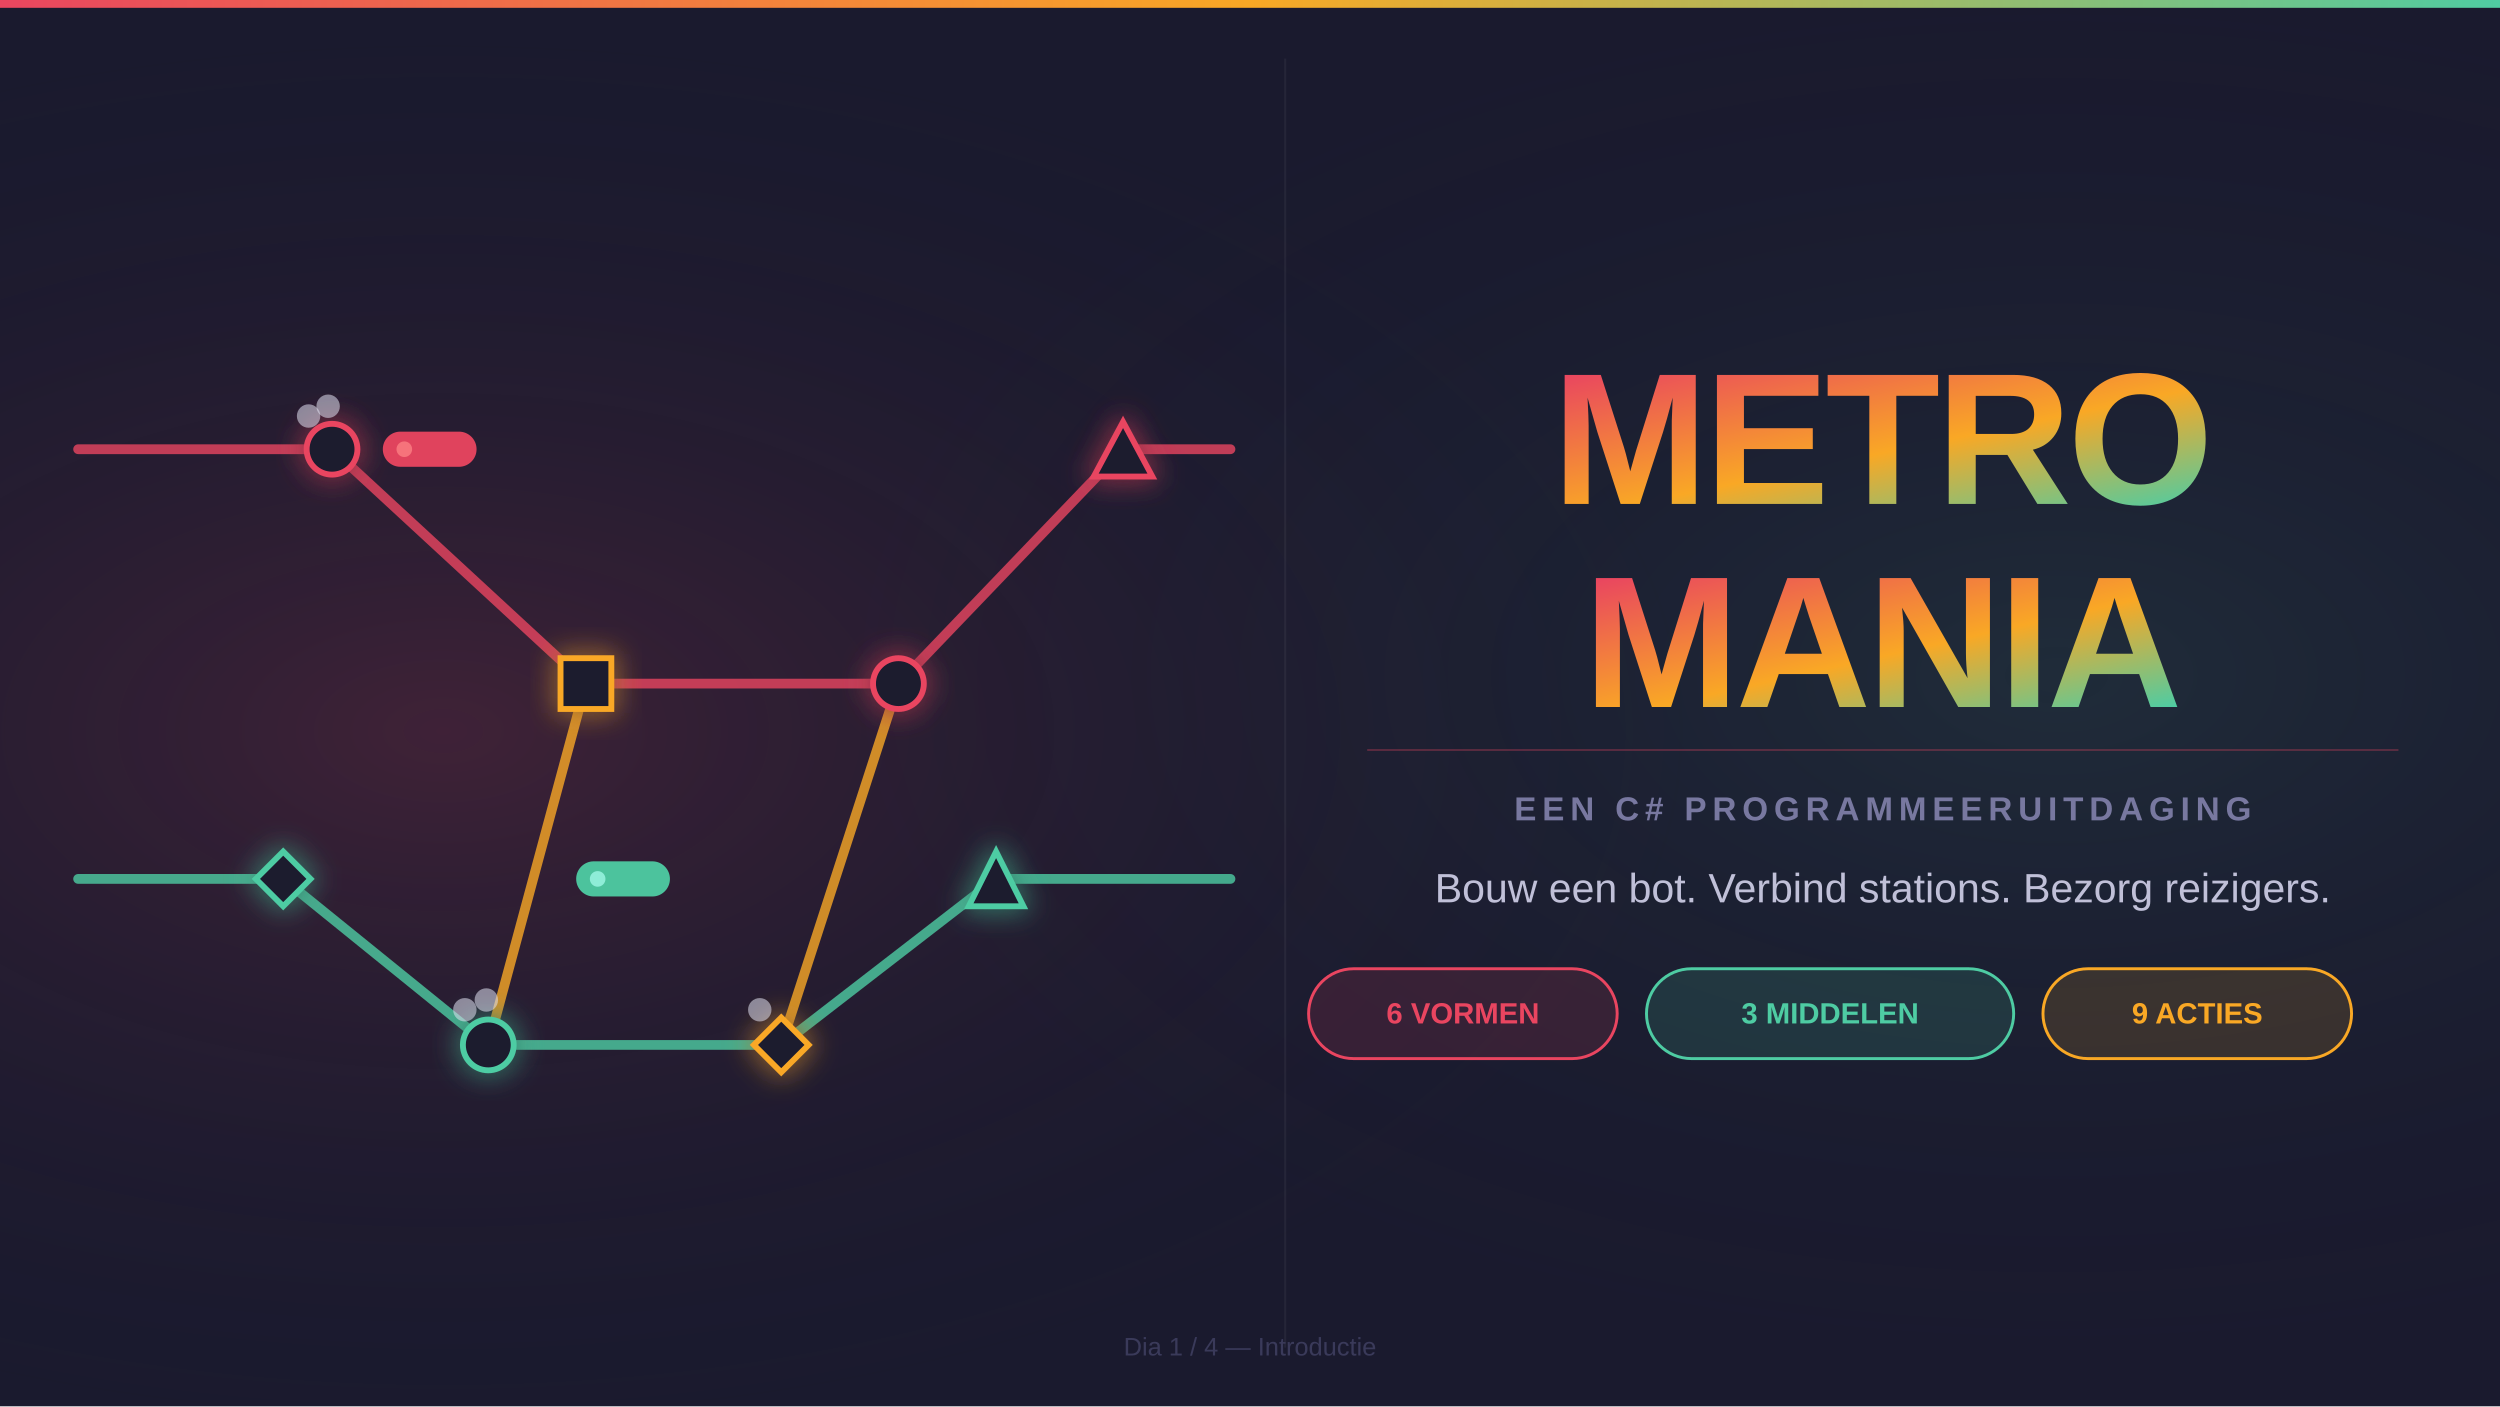
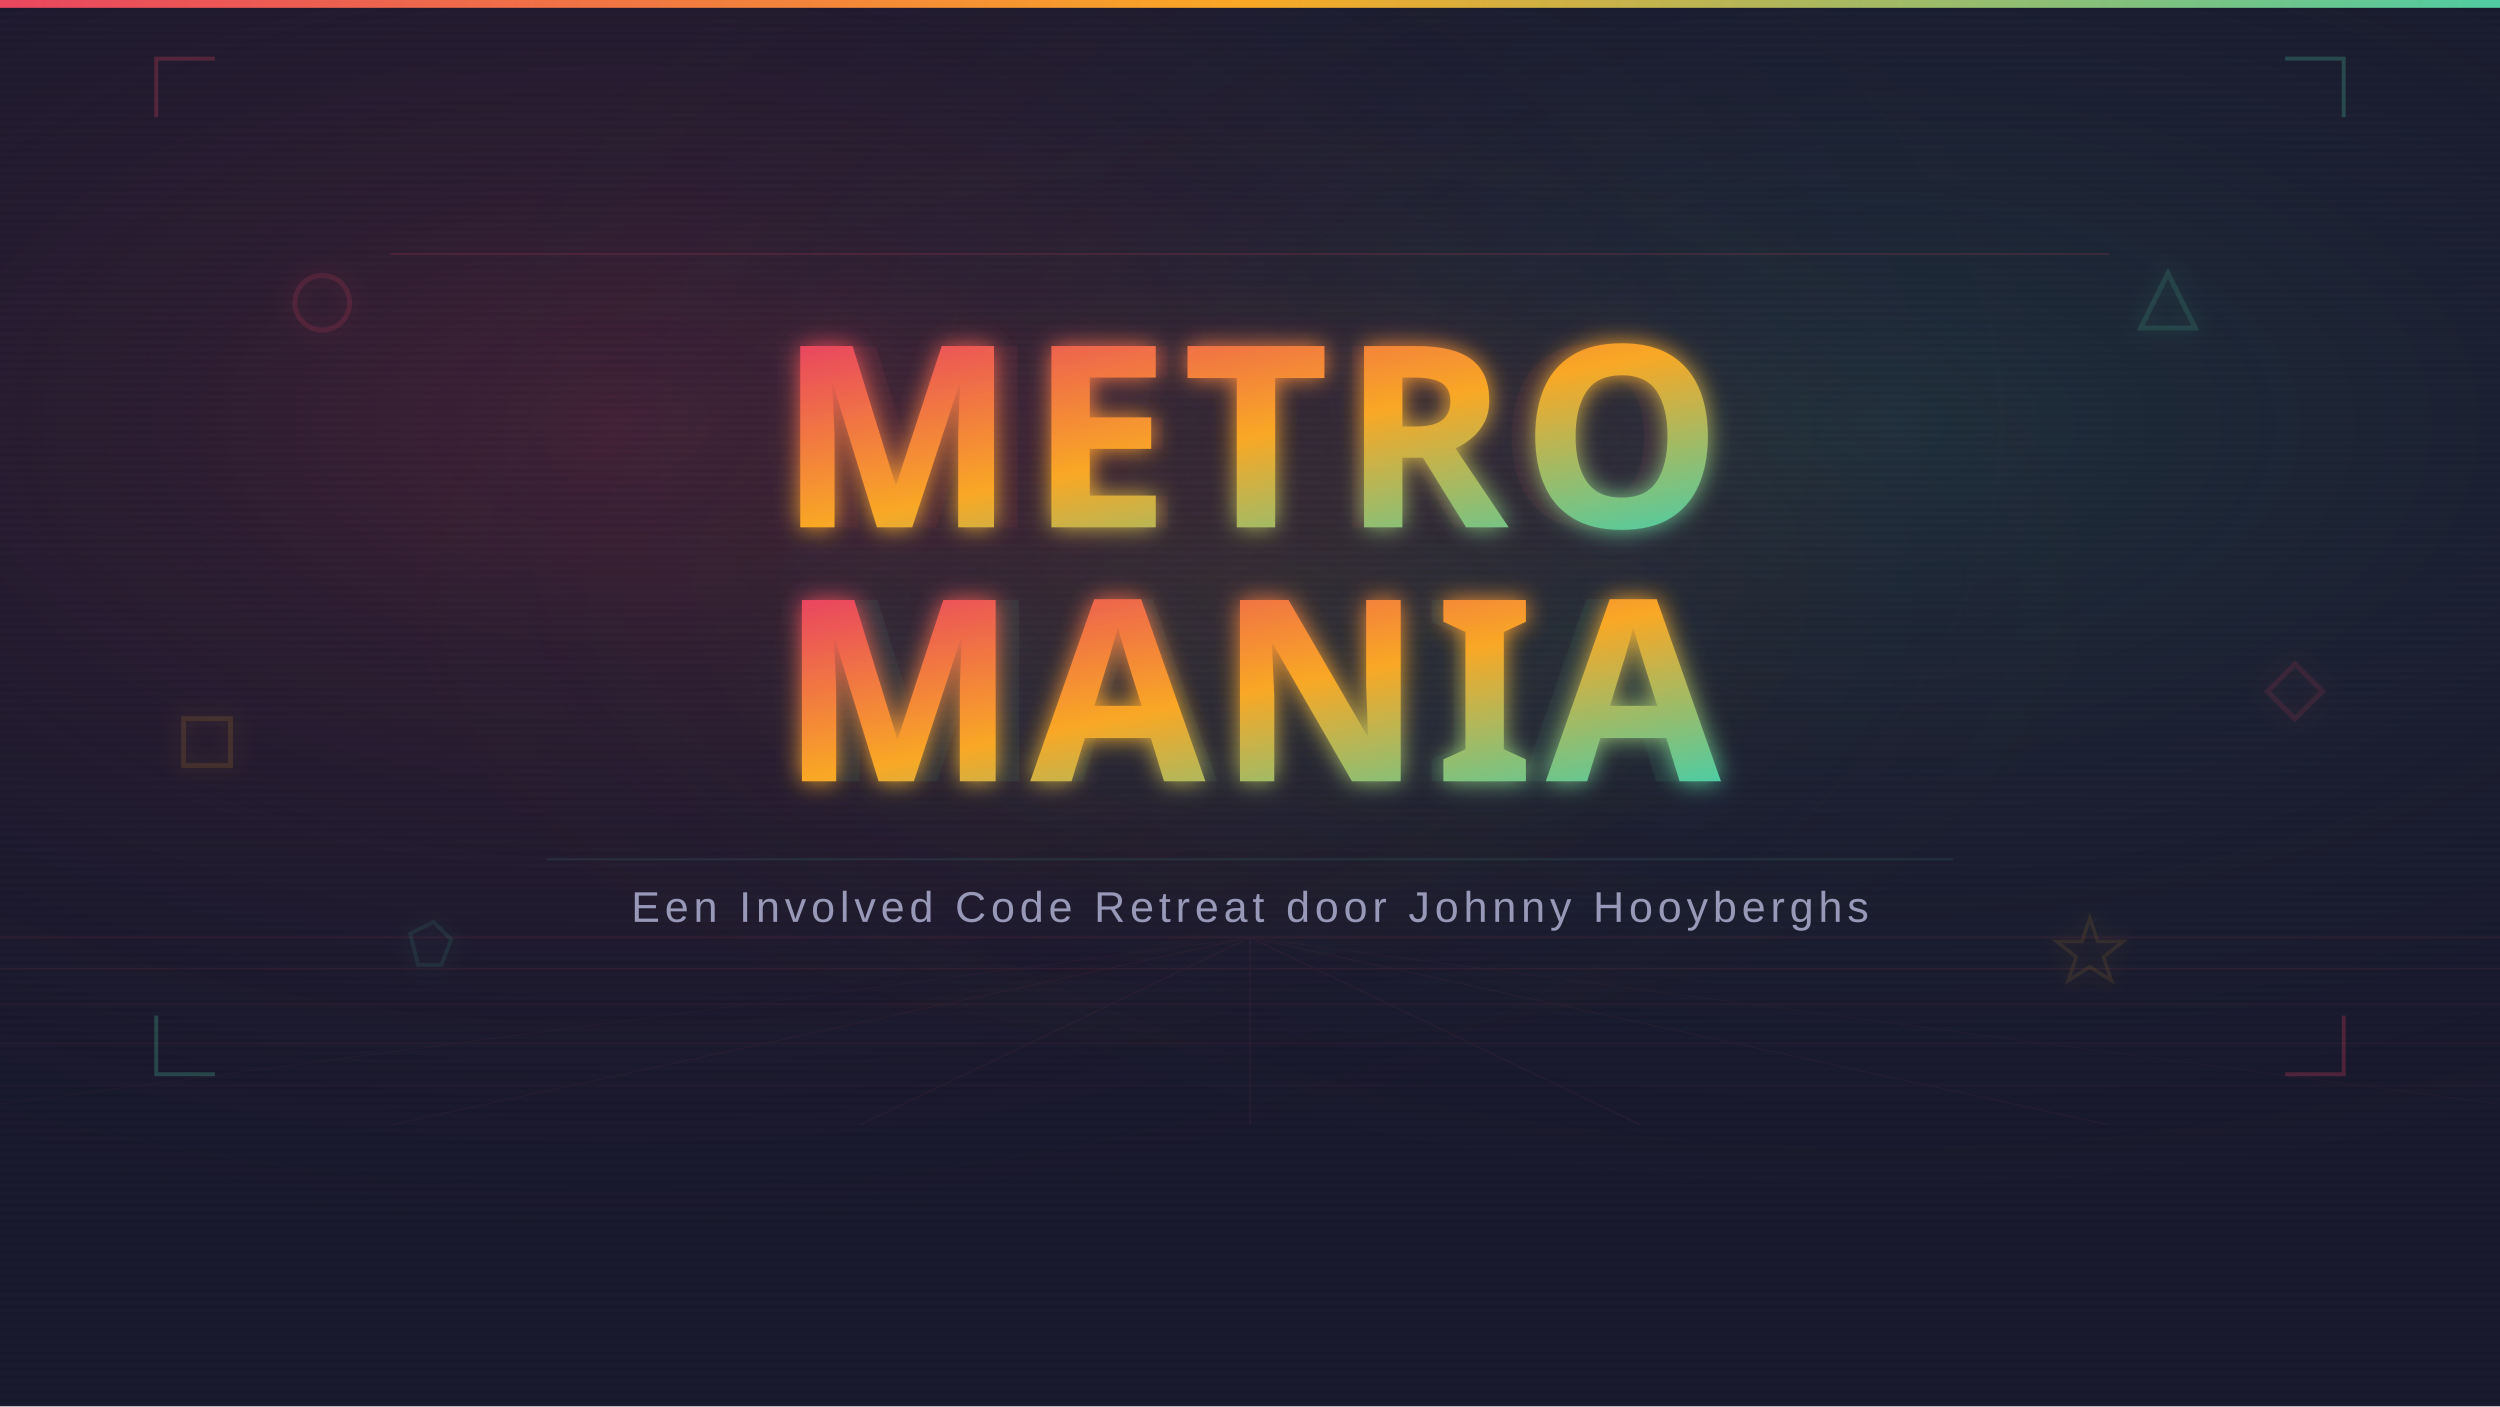
<svg xmlns="http://www.w3.org/2000/svg" viewBox="0 0 1280 720" width="1280" height="720">
  <defs>
-     <radialGradient id="gl" cx="18%" cy="52%" r="52%">
-       <stop offset="0%" stop-color="#e94560" stop-opacity="0.18" />
+     <radialGradient id="gl" cx="25%" cy="30%" r="60%">
+       <stop offset="0%" stop-color="#e94560" stop-opacity="0.20" />
      <stop offset="100%" stop-color="#1a1a2e" stop-opacity="0" />
    </radialGradient>
-     <radialGradient id="gr" cx="82%" cy="48%" r="52%">
-       <stop offset="0%" stop-color="#4ecca3" stop-opacity="0.10" />
+     <radialGradient id="gr" cx="75%" cy="30%" r="60%">
+       <stop offset="0%" stop-color="#4ecca3" stop-opacity="0.13" />
+       <stop offset="100%" stop-color="#1a1a2e" stop-opacity="0" />
+     </radialGradient>
+     <radialGradient id="gc" cx="50%" cy="42%" r="38%">
+       <stop offset="0%" stop-color="#f9a825" stop-opacity="0.07" />
      <stop offset="100%" stop-color="#1a1a2e" stop-opacity="0" />
    </radialGradient>
    <linearGradient id="tg" x1="0%" y1="0%" x2="100%" y2="100%">
      <stop offset="0%" stop-color="#e94560" />
-       <stop offset="55%" stop-color="#f9a825" />
+       <stop offset="50%" stop-color="#f9a825" />
      <stop offset="100%" stop-color="#4ecca3" />
    </linearGradient>
    <linearGradient id="tb" x1="0%" y1="0%" x2="100%" y2="0%">
      <stop offset="0%" stop-color="#e94560" />
      <stop offset="50%" stop-color="#f9a825" />
      <stop offset="100%" stop-color="#4ecca3" />
    </linearGradient>
-     <filter id="gf" x="-60%" y="-60%" width="220%" height="220%">
-       <feGaussianBlur stdDeviation="7" result="b" />
+     <filter id="neon" x="-15%" y="-15%" width="130%" height="130%">
+       <feGaussianBlur stdDeviation="6" result="b" />
      <feMerge>
        <feMergeNode in="b" />
        <feMergeNode in="SourceGraphic" />
      </feMerge>
    </filter>
+     <filter id="neon-wide" x="-30%" y="-30%" width="160%" height="160%">
+       <feGaussianBlur stdDeviation="20" result="b" />
+       <feMerge>
+         <feMergeNode in="b" />
+         <feMergeNode in="SourceGraphic" />
+       </feMerge>
+     </filter>
+     <filter id="sg" x="-60%" y="-60%" width="220%" height="220%">
+       <feGaussianBlur stdDeviation="5" result="b" />
+       <feMerge>
+         <feMergeNode in="b" />
+         <feMergeNode in="SourceGraphic" />
+       </feMerge>
+     </filter>
+     <pattern id="scanlines" width="4" height="4" patternUnits="userSpaceOnUse">
+       <rect width="4" height="2" fill="#000000" opacity="0.06" />
+     </pattern>
  </defs>
  <rect width="1280" height="720" fill="#1a1a2e" />
  <rect width="1280" height="720" fill="url(#gl)" />
  <rect width="1280" height="720" fill="url(#gr)" />
+   <rect width="1280" height="720" fill="url(#gc)" />
+   <rect width="1280" height="720" fill="url(#scanlines)" />
  <rect width="1280" height="4" fill="url(#tb)" />
-   <polyline points="40,230 170,230 300,350 460,350 575,230 630,230" stroke="#e94560" stroke-width="5" fill="none" stroke-linecap="round" stroke-linejoin="round" opacity="0.80" />
-   <polyline points="40,450 145,450 250,535 400,535 510,450 630,450" stroke="#4ecca3" stroke-width="5" fill="none" stroke-linecap="round" stroke-linejoin="round" opacity="0.80" />
-   <line x1="300" y1="350" x2="250" y2="535" stroke="#f9a825" stroke-width="5" stroke-linecap="round" opacity="0.80" />
-   <line x1="460" y1="350" x2="400" y2="535" stroke="#f9a825" stroke-width="5" stroke-linecap="round" opacity="0.80" />
-   <circle cx="170" cy="230" r="13" fill="#1a1a2e" stroke="#e94560" stroke-width="3" filter="url(#gf)" />
-   <rect x="287" y="337" width="26" height="26" fill="#1a1a2e" stroke="#f9a825" stroke-width="3" filter="url(#gf)" />
-   <circle cx="460" cy="350" r="13" fill="#1a1a2e" stroke="#e94560" stroke-width="3" filter="url(#gf)" />
-   <polygon points="575,216 590,244 560,244" fill="#1a1a2e" stroke="#e94560" stroke-width="3" filter="url(#gf)" />
-   <polygon points="145,436 159,450 145,464 131,450" fill="#1a1a2e" stroke="#4ecca3" stroke-width="3" filter="url(#gf)" />
-   <circle cx="250" cy="535" r="13" fill="#1a1a2e" stroke="#4ecca3" stroke-width="3" filter="url(#gf)" />
-   <polygon points="400,521 414,535 400,549 386,535" fill="#1a1a2e" stroke="#f9a825" stroke-width="3" filter="url(#gf)" />
-   <polygon points="510,436 524,464 496,464" fill="#1a1a2e" stroke="#4ecca3" stroke-width="3" filter="url(#gf)" />
-   <rect x="196" y="221" width="48" height="18" rx="9" fill="#e94560" opacity="0.95" />
-   <circle cx="207" cy="230" r="4" fill="#ff8888" opacity="0.7" />
-   <rect x="295" y="441" width="48" height="18" rx="9" fill="#4ecca3" opacity="0.95" />
-   <circle cx="306" cy="450" r="4" fill="#aafff0" opacity="0.7" />
-   <circle cx="158" cy="213" r="6" fill="#e0e0f0" opacity="0.55" />
-   <circle cx="168" cy="208" r="6" fill="#e0e0f0" opacity="0.55" />
-   <circle cx="238" cy="517" r="6" fill="#e0e0f0" opacity="0.55" />
-   <circle cx="249" cy="512" r="6" fill="#e0e0f0" opacity="0.55" />
-   <circle cx="389" cy="517" r="6" fill="#e0e0f0" opacity="0.55" />
-   <line x1="658" y1="30" x2="658" y2="690" stroke="#ffffff" stroke-width="1" opacity="0.05" />
-   <text x="964" y="258" text-anchor="middle" font-family="Arial Black,Arial,sans-serif" font-size="96" font-weight="900" fill="url(#tg)" letter-spacing="-2">METRO</text>
-   <text x="964" y="362" text-anchor="middle" font-family="Arial Black,Arial,sans-serif" font-size="96" font-weight="900" fill="url(#tg)" letter-spacing="-2">MANIA</text>
-   <line x1="700" y1="384" x2="1228" y2="384" stroke="#e94560" stroke-width="1" opacity="0.30" />
-   <text x="964" y="420" text-anchor="middle" font-family="Arial,sans-serif" font-size="17" fill="#7878a0" letter-spacing="3" font-weight="600">EEN C# PROGRAMMEERUITDAGING</text>
-   <text x="964" y="462" text-anchor="middle" font-family="Arial,sans-serif" font-size="21" fill="#c0c0d8">Bouw een bot. Verbind stations. Bezorg reizigers.</text>
-   <rect x="670" y="496" width="158" height="46" rx="23" fill="#e94560" fill-opacity="0.14" stroke="#e94560" stroke-width="1.5" />
-   <text x="749" y="524" text-anchor="middle" font-family="Arial,sans-serif" font-size="15" fill="#e94560" font-weight="700">6 VORMEN</text>
-   <rect x="843" y="496" width="188" height="46" rx="23" fill="#4ecca3" fill-opacity="0.14" stroke="#4ecca3" stroke-width="1.5" />
-   <text x="937" y="524" text-anchor="middle" font-family="Arial,sans-serif" font-size="15" fill="#4ecca3" font-weight="700">3 MIDDELEN</text>
-   <rect x="1046" y="496" width="158" height="46" rx="23" fill="#f9a825" fill-opacity="0.14" stroke="#f9a825" stroke-width="1.5" />
-   <text x="1125" y="524" text-anchor="middle" font-family="Arial,sans-serif" font-size="15" fill="#f9a825" font-weight="700">9 ACTIES</text>
-   <text x="640" y="694" text-anchor="middle" font-family="Arial,sans-serif" font-size="13" fill="#3a3a5a">Dia 1 / 4  —  Introductie</text>
+   <g opacity="0.08">
+     <line x1="0" y1="480" x2="1280" y2="480" stroke="#e94560" stroke-width="1" />
+     <line x1="0" y1="496" x2="1280" y2="496" stroke="#e94560" stroke-width="0.8" />
+     <line x1="0" y1="514" x2="1280" y2="514" stroke="#e94560" stroke-width="0.6" />
+     <line x1="0" y1="534" x2="1280" y2="534" stroke="#e94560" stroke-width="0.5" />
+     <line x1="0" y1="556" x2="1280" y2="556" stroke="#e94560" stroke-width="0.4" />
+     <line x1="640" y1="480" x2="640" y2="576" stroke="#e94560" stroke-width="0.8" />
+     <line x1="640" y1="480" x2="440" y2="576" stroke="#e94560" stroke-width="0.5" />
+     <line x1="640" y1="480" x2="840" y2="576" stroke="#e94560" stroke-width="0.5" />
+     <line x1="640" y1="480" x2="200" y2="576" stroke="#e94560" stroke-width="0.4" />
+     <line x1="640" y1="480" x2="1080" y2="576" stroke="#e94560" stroke-width="0.4" />
+     <line x1="640" y1="480" x2="-80" y2="576" stroke="#e94560" stroke-width="0.3" />
+     <line x1="640" y1="480" x2="1360" y2="576" stroke="#e94560" stroke-width="0.3" />
+   </g>
+   <g stroke-width="2" fill="none" opacity="0.25">
+     <polyline points="80,60 80,30 110,30" stroke="#e94560" />
+     <polyline points="1200,60 1200,30 1170,30" stroke="#4ecca3" />
+     <polyline points="80,520 80,550 110,550" stroke="#4ecca3" />
+     <polyline points="1200,520 1200,550 1170,550" stroke="#e94560" />
+   </g>
+   <circle cx="165" cy="155" r="14" fill="none" stroke="#e94560" stroke-width="2.5" opacity="0.18" filter="url(#sg)" />
+   <polygon points="1110,140 1124,168 1096,168" fill="none" stroke="#4ecca3" stroke-width="2.5" opacity="0.18" filter="url(#sg)" />
+   <rect x="94" y="368" width="24" height="24" fill="none" stroke="#f9a825" stroke-width="2.5" opacity="0.15" filter="url(#sg)" />
+   <polygon points="1175,340 1189,354 1175,368 1161,354" fill="none" stroke="#e94560" stroke-width="2.5" opacity="0.15" filter="url(#sg)" />
+   <polygon points="210,478 222,472 231,481 226,494 214,494" fill="none" stroke="#4ecca3" stroke-width="2" opacity="0.12" filter="url(#sg)" />
+   <polygon points="1070,470 1074,482 1087,482 1077,490 1081,502 1070,495 1059,502 1063,490 1053,482 1066,482" fill="none" stroke="#f9a825" stroke-width="1.8" opacity="0.12" filter="url(#sg)" />
+   <line x1="200" y1="130" x2="1080" y2="130" stroke="#e94560" stroke-width="1" opacity="0.15" />
+   <line x1="280" y1="440" x2="1000" y2="440" stroke="#4ecca3" stroke-width="1" opacity="0.12" />
+   <text x="640" y="270" text-anchor="middle" font-family="Arial Black,Impact,sans-serif" font-size="130" font-weight="900" fill="#e94560" opacity="0.10" filter="url(#neon-wide)">METRO</text>
+   <text x="640" y="400" text-anchor="middle" font-family="Arial Black,Impact,sans-serif" font-size="130" font-weight="900" fill="#4ecca3" opacity="0.10" filter="url(#neon-wide)">MANIA</text>
+   <text x="640" y="270" text-anchor="middle" font-family="Arial Black,Impact,sans-serif" font-size="130" font-weight="900" fill="url(#tg)" letter-spacing="6" filter="url(#neon)">METRO</text>
+   <text x="640" y="400" text-anchor="middle" font-family="Arial Black,Impact,sans-serif" font-size="130" font-weight="900" fill="url(#tg)" letter-spacing="6" filter="url(#neon)">MANIA</text>
+   <line x1="340" y1="428" x2="940" y2="428" stroke="url(#tb)" stroke-width="2" opacity="0.35" />
+   <text x="640" y="472" text-anchor="middle" font-family="Arial,Helvetica,sans-serif" font-size="22" fill="#9898b8" letter-spacing="2.5" font-weight="400">Een Involved Code Retreat door Johnny Hooyberghs</text>
</svg>
